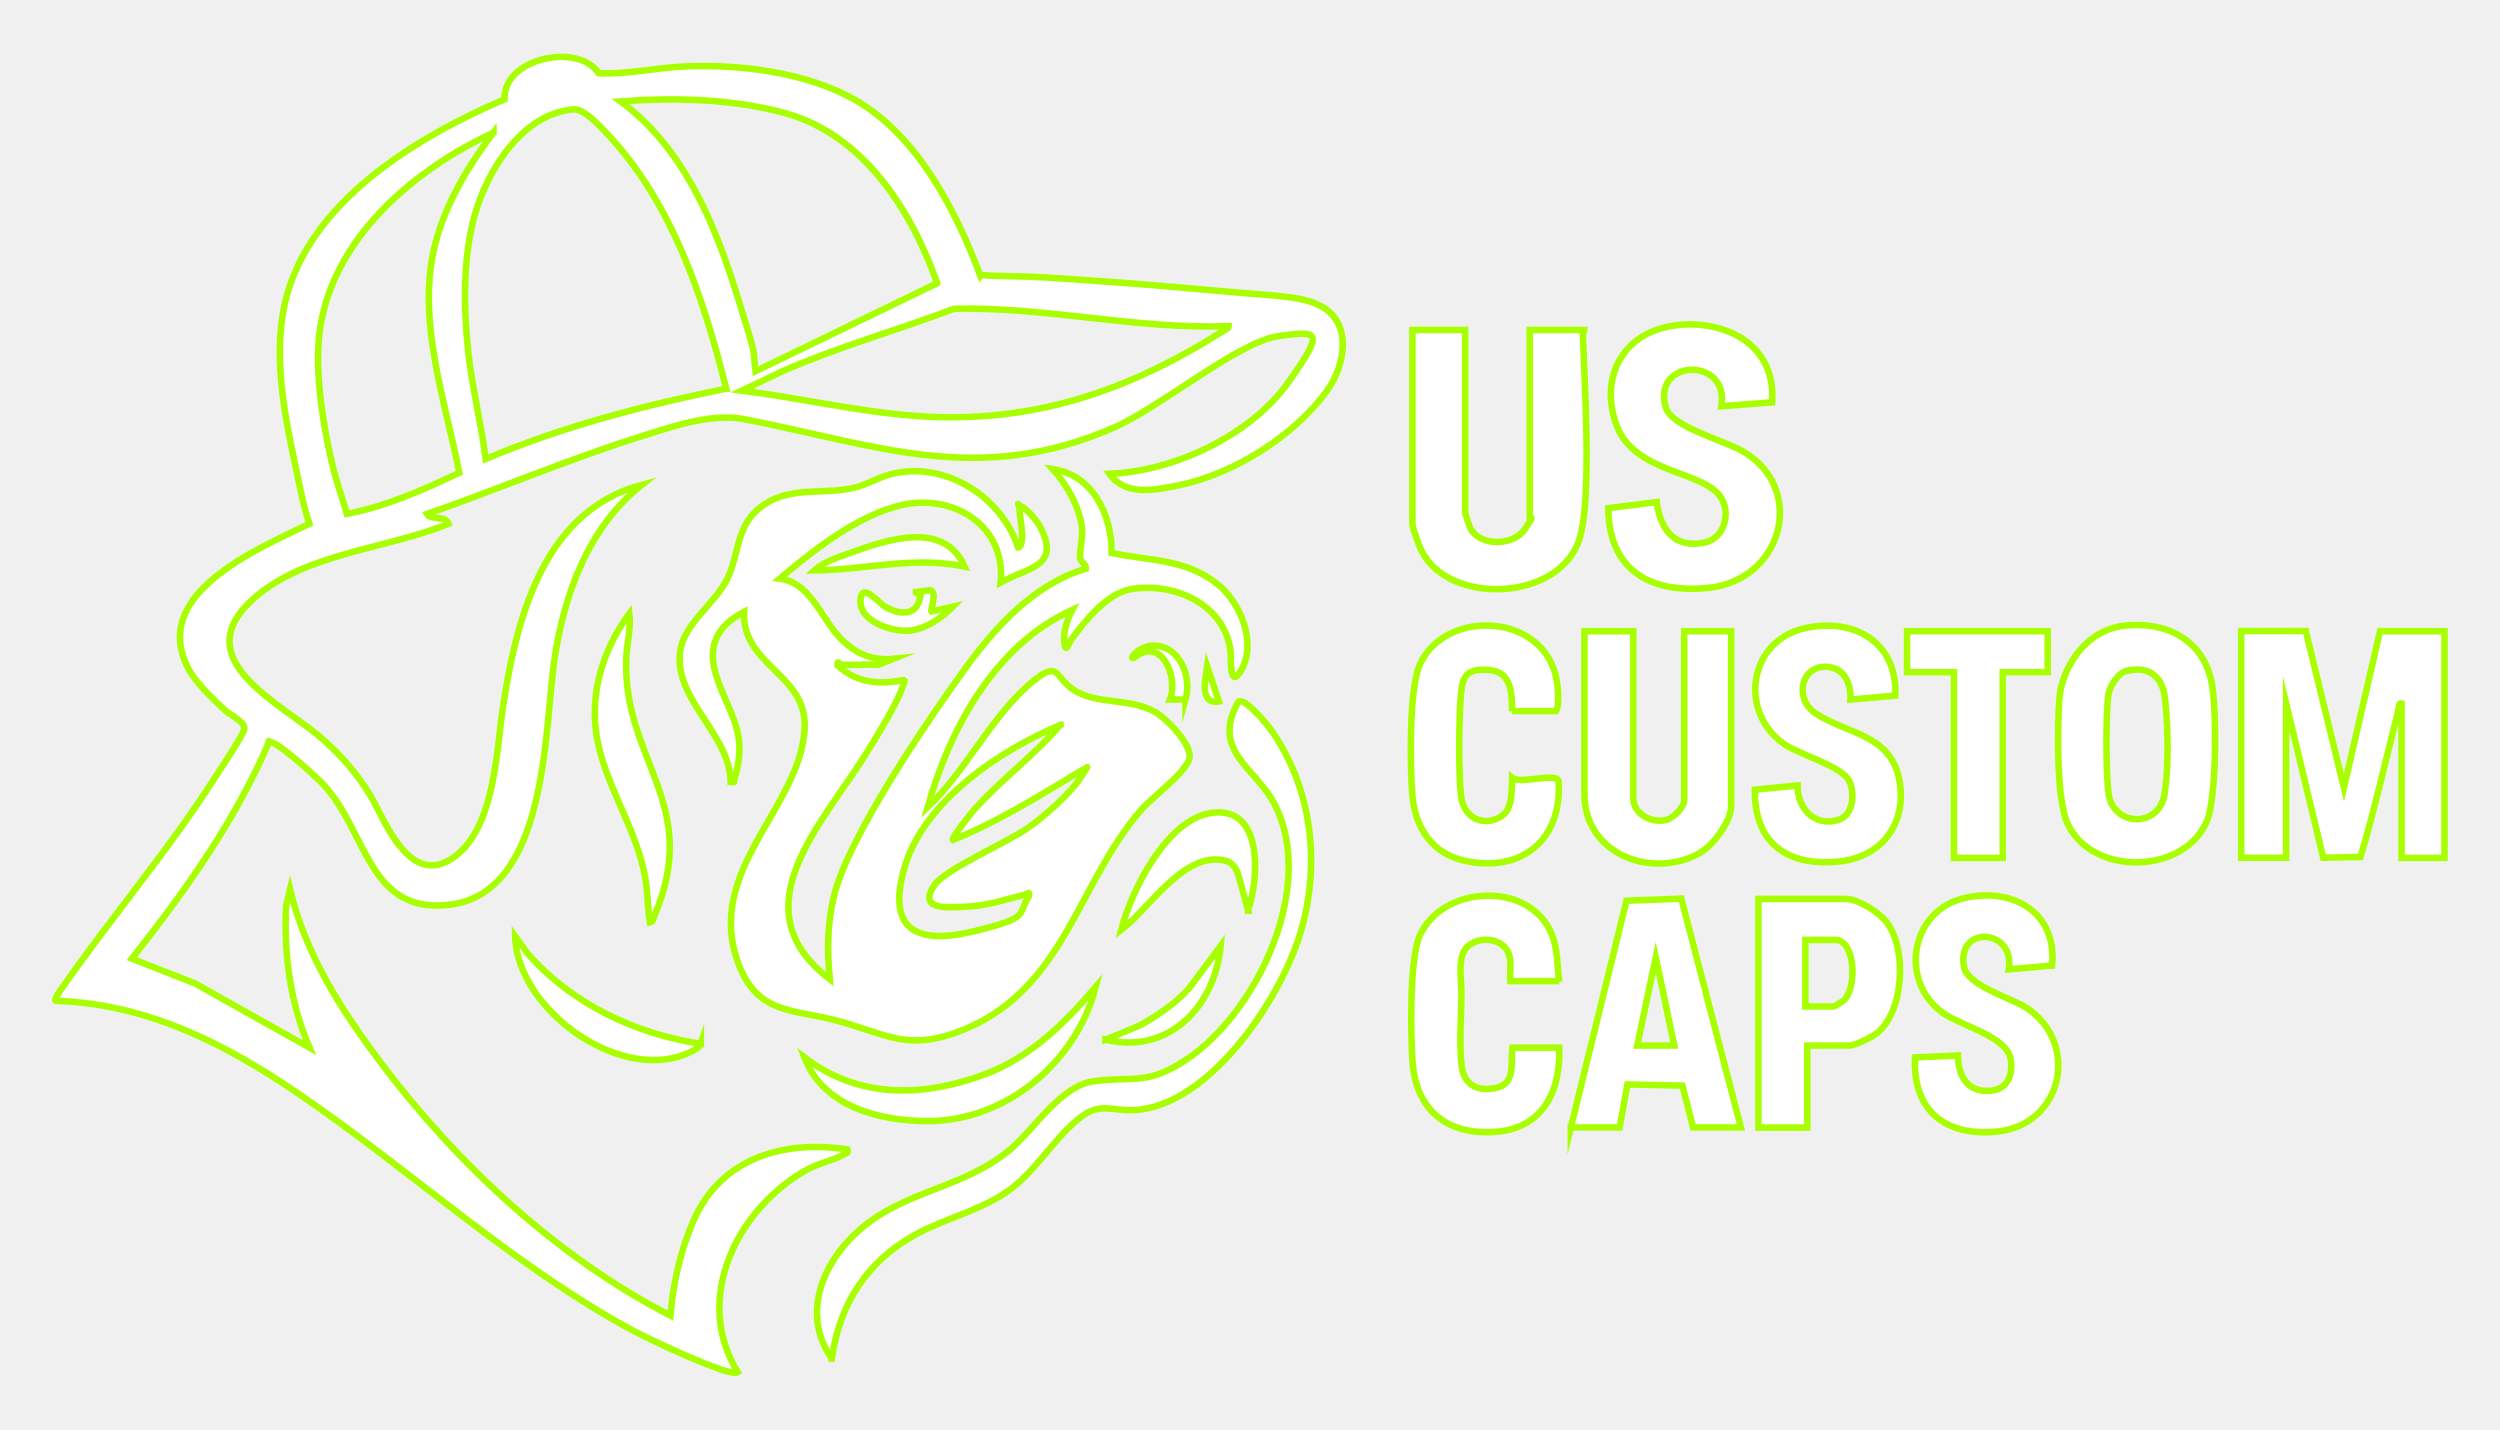
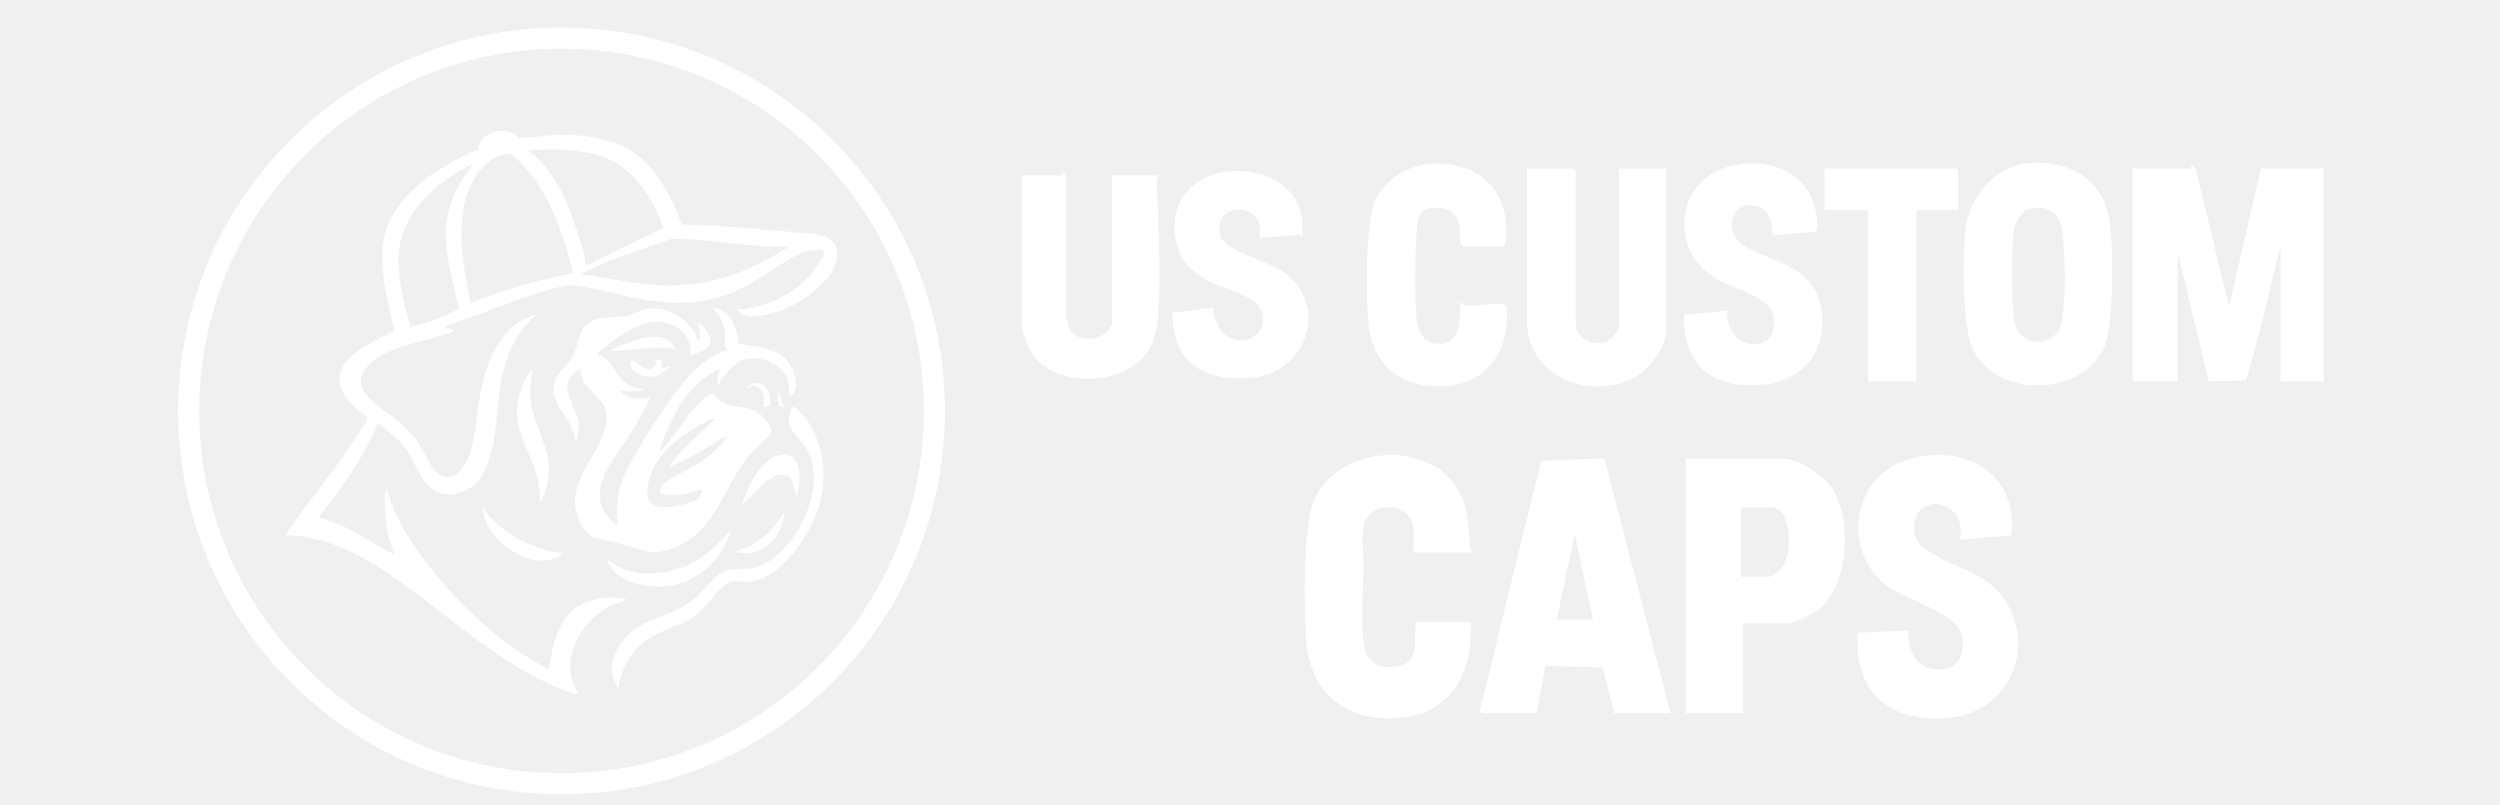
- <svg xmlns="http://www.w3.org/2000/svg" id="Layer_1" version="1.1" viewBox="0 0 1536 878.1">
+ <svg xmlns="http://www.w3.org/2000/svg" id="Layer_1" version="1.1" viewBox="0 0 2727.8 878.1">
  <defs>
    <style>
-       .st0 {
+       .st0, .st1 {
        fill: #fff;
-         stroke: #a8ff00;
+       }
+ 
+       .st2 {
+         fill: none;
+         stroke-width: 23px;
+       }
+ 
+       .st2, .st1 {
+         stroke: #fff;
        stroke-miterlimit: 10;
+       }
+ 
+       .st1 {
        stroke-width: 4px;
      }
    </style>
  </defs>
-   <path class="st0" d="M602.5,169c12.8.9,26.1.6,38.9,1.4,35.9,2.2,72.3,5.1,108.1,8.4s49.3,2.8,61.7,9.1c20.1,10.3,15.3,36.6,4.2,52-20.1,28.1-58,51.7-91.8,58.4-14.6,2.9-32,6.6-42-7.2,39.4-1.4,86.7-23.5,109.8-56s18.7-31.9-5.8-28.6-72.6,43.7-101.2,56.2c-83.5,36.5-145.6,10.6-227.4-5.2-20.3-3.9-45,4.9-64.6,11.1-43.8,13.8-86.6,32.1-130,47.2,2.6,4.2,11,.5,13.2,6-37.7,15.5-88,17.9-119.5,45.7-42.9,37.9,16.9,64.4,42,86.5,12,10.6,21.4,21.4,29.7,35.2s23.8,57.4,51.3,37.3c25.5-18.6,25.8-66.3,30.3-94.6,8.5-53.9,25.2-118.1,85.1-134.1-32.8,25.7-48,67.3-53.9,107.7-6.2,42.7-3.8,143.3-64.6,150.4-49.5,5.8-50.2-44.1-76.7-73.2-5.2-5.7-24.4-22.9-30.7-25.8s-2.2-.9-3.5-.6c-20.8,48.5-51.6,91.5-84.1,132.7l38.8,15.2,70.4,39.5c-11.9-27.4-15.9-57.3-14.4-87.1l2.4-10.2c9.5,40,31.6,74.4,56,106.8,46.8,62.1,108.3,119.4,177.7,155.1,1.7-20,6.3-40.5,14.4-58.8,17-38.1,55.1-49.2,94.3-43.3.6,2.8-.3,1.9-1.5,2.7-5.7,3.6-15.8,5.7-22.9,9.5-42.9,23.7-71,79.2-42.9,124.7-4.8,3.5-55.3-20.8-63.3-25-73.1-39.2-137.1-98.6-205.4-145.3-45.5-31.2-93.9-56.1-150.5-57.9-1.1-.9,3.4-7,4.3-8.3,31.2-44.7,66.2-85.3,95.9-132.3,3.2-5,14.8-22.2,15.8-26.3s-8.6-8.7-11.6-11.4c-7.3-6.8-18-16.8-22.6-25.5-24.6-46.3,42.3-73.7,74.2-89.3-2.4-6.9-4.1-14.2-5.6-21.4-7.7-36.6-17.8-77.3-9.4-114.3,14.1-61.9,80.8-101.9,134.9-125.1-1.1-24.9,44.8-35.4,57.9-16,17.6.8,35.7-3.5,53.4-4.2,33.7-1.4,73.8,3.6,103.6,20.3,38.6,21.7,62.4,68.1,77.4,108.2l.2-.3ZM575.8,173.9c-15.7-44.3-45-90.9-93.1-104.3-32-8.9-68.5-9.8-101.4-7.3,38.3,28.2,57.4,73.9,71.2,118s9.6,31.8,11.7,47.8l111.6-54.1h0ZM446.2,238.8c-14-56-33.3-114.7-73.9-157.4-4.5-4.7-13.6-14.7-20.1-14.2-31.6,2.8-53,37.7-60.7,65.6-7.1,25.8-6.7,56-3.9,82.5,2.3,22.3,8,44.4,10.8,66.7,47.4-20,97.3-33,147.7-43.2h.1ZM303.2,81.5c-49.4,22.9-99.9,65.8-106.9,123.1-2.6,21.5,1,47.8,5.3,69.1,4.3,21.3,7.6,28,11.5,42,24.2-4.5,47-14.8,69.1-25.2-8.8-45.2-26.7-94.9-14.7-140.9,6.5-24.9,20.3-47.9,35.7-68.2h0ZM754.9,200.4c-56.6,2.1-112.1-12-168.7-10.7-34.8,13.2-70.7,23.2-104.8,38.1l-25.6,12.2c35.9,4.5,71.4,13,107.5,15.6,70.7,5.1,129.8-15.2,188.8-52.6,1.1-.7,2.7-1.1,2.8-2.6Z" />
-   <path class="st0" d="M516.4,408.2c-.6,0-2.1-3.1-1.8.6,11.4,10.5,24.5,12,39.3,9.2,1.6-.3,2.2-.3,1.6,1.6-4,12.4-16,31.5-23.1,43-25.9,42.3-79.9,95.4-22.6,139-1.6-18-1.6-34.2,2.8-51.9,9-36,57.9-108.1,81.1-139.9,18.5-25.4,42.5-51.3,73.5-60.4.2-3.1-3-3.5-3.6-6.6s1.7-11.9,1.2-18c-1.1-12.6-9.6-27.5-18-36.6,24.8,3.6,36.4,28.4,36.2,51.5,23.2,5,45.7,3.5,65.3,19.4,14,11.3,24,36,14.3,52.7-7.5,13-6.2-8.2-6.5-11.3-3.4-28.9-33.6-42.6-60.3-38.7-15.6,2.3-29.2,19.7-38,31.7-.7.9-3,8.2-3.8,2.2-1-7.4,1.5-14.6,4.8-21-47.8,21.8-75.1,72.9-88.9,121.3,23.9-22.4,40-57.7,65.5-78,15.2-12.1,12.5-2.4,23.5,5.3,14.8,10.4,35.4,4.8,51.5,14.6,6.9,4.2,21.4,19.2,20.5,27.4s-23.3,24.9-29.4,31.9c-39.2,44.5-47.2,109.7-108.7,135.1-34.4,14.2-46.4,3.6-77.8-5-27.5-7.5-49.7-3.6-61.5-35.8-20.9-56.8,38.7-95.6,40.9-144.2,1.5-33.3-38.8-38.4-37.2-71.4-17.5,9.1-23.2,22.1-16.5,41.2,8.2,23.4,18.9,33.3,10.6,61.6-.5,1.8.7,2.1-2.4,1.8-.3-29.3-34.5-50.3-31.1-79.7,2-17.6,21.4-29.4,29.1-45.3,7.3-15.1,5.3-31.5,19.4-43.1,18-14.7,39-7.9,59.2-12.9,7.6-1.9,14.4-6.3,21.9-8.2,33.1-8.3,67.7,13.5,78.1,45,2,0,2.3-4,2.4-5.4.4-5.9-1.1-11.8-1.5-17.7s-2.2-3.1.9-2.1,9.7,8.6,11.7,12.4c13,24.9-7.3,24.9-24.2,34.4,3.4-34.7-28.6-54.6-60.3-47.7-27,5.9-54.8,27.9-75.4,45.3,18.3,2.3,25,23.2,36.1,35.4,8.9,9.9,19.9,15.3,33.6,13.9l-9,3.6c-7.6-.3-15.2.3-22.8,0l-.6-.2ZM651.6,445.4c-37.3,15.6-83.8,46.6-95.8,87.4-11.4,39,7.8,47.9,42.9,39.3s25.8-9.7,33.6-21.7c.2-3.1-.5-1.3-2.1-.9-12.1,3.1-22.9,6.8-35.7,7.5s-30.9,2.3-20.4-13.2c6.6-9.7,44.5-26.1,57.4-35.1,10.2-7.2,26.6-21.4,33-31.8s2.6-3.1.8-4c-25.9,15.5-51.8,31.9-79.9,43.2-1.1-1.1,11-16.2,12.6-18,16.3-18.6,37.4-33.8,53.5-52.8h.1Z" />
-   <path class="st0" d="M1416.7,387.8l23.4,96.1,22.2-96.1h39.6v139.3h-26.4v-94.9c-1.9-.3-1.4,2.2-1.8,3.6-7.7,30.2-14.5,60.9-23.4,90.7l-22.9.5-22.8-94.9v94.9h-27.6v-139.3h39.7Z" />
-   <path class="st0" d="M900.2,202.8v112.3c0,.5,2.5,8,3,9,5.6,11.9,26.5,11.5,33.6,1.1s3.1-6.1,3.1-6.6v-115.9h33.6c0,1-1,1.8-1,3,1,28.8,5.7,101-2.1,125.5-12.1,38.2-80,41.2-97.1,7.1-1.3-2.5-5.5-14.1-5.5-16.1v-119.5h32.4Z" />
-   <path class="st0" d="M1088.8,247.2l-31.2,2.4c5.1-30.9-43.3-29.2-34,1,3.7,11.9,36.2,20.1,47.6,26.9,38.8,22.9,24.4,79.6-22.6,83.8-35.4,3.2-60.1-11.4-60.5-49.1l29.8-3.7c2.1,16.5,10.8,28.7,29.2,24.9,11.9-2.4,16.4-17,10.7-27-9.9-17.5-53.8-14.8-64.8-45.7-9.7-27.1,2.3-53.4,30.9-59.8s67.7,6.3,64.9,46.3h0Z" />
-   <path class="st0" d="M511,834.6c-18.9-26.9-5.7-58.9,16.8-78.7,28.7-25.2,65-25.6,93.7-50.4,14.7-12.7,30.5-38.9,51.2-41.3,24.7-3,32.2,2.5,55.6-12.8,44.2-28.9,81-107.4,54.6-157.7-11.7-22.2-39.1-32.4-22-62.6,3.9-2.7,17.3,13.6,19.7,16.9,25.7,36.1,31,83,18.4,125.1-12,40.1-54,103.6-99.1,108.7-17,1.9-23.2-6.2-38.1,6.3-15.7,13.2-26,32.4-43.4,44.3-17.2,11.7-37.7,16.2-55.7,26-29.8,16.3-47,42.6-51.6,76.3h-.1Z" />
-   <path class="st0" d="M1304.7,384.5c25.4-3.1,48.5,8,54,34.2,3.4,15.9,3.3,71.2-2.7,85.6-13.9,33.2-70.6,34.3-85.7,1.7-6.9-15-6.3-59.2-5-76.8s15-41.7,39.4-44.7h0ZM1307,412c-5.6,1.3-10.8,9.5-11.6,14.9-1.7,12.3-1.5,47.3,0,60,2.3,21.2,31.3,22.2,34.5.9s1.6-46,.3-58.5c-1.4-13.3-9.5-20.3-23.2-17.2h0Z" />
-   <path class="st0" d="M1003.5,387.8v102.7c0,9.8,11.5,15.6,20.5,13.2,4.2-1.1,10.8-7.8,10.8-12v-103.9h28.8v107.5c0,9.4-11.1,24.2-19.3,28.8-29.3,16.4-70.8.7-70.8-36v-100.3h30,0Z" />
-   <path class="st0" d="M965.1,692.8l34.2-139.4,33.7-1.3,36.6,140.6h-29.4l-6.5-25.7-33.8-.7-4.8,26.4h-30ZM1028.7,642.4l-11.4-54.1-11.4,54.1h22.8Z" />
-   <path class="st0" d="M1164.5,427.4l-27.6,2.4c.5-9-3.2-18.7-13.2-20-17-2.1-22,19.4-8.1,28.6,18.6,12.3,45.1,12.7,51,39.1,5.9,26.6-9.1,48.9-36.5,51.8-31.7,3.3-52.4-11-51.9-44.1l26.2-2.6c0,14.1,10.4,25.7,25.3,21.1,8.9-2.7,10.1-16.2,6.6-23.6-4.6-9.5-29.8-16-39.7-22.7-28.5-19.3-22.8-63.7,12.6-71.5,30-6.6,56.7,8.7,55.3,41.5h0Z" />
-   <path class="st0" d="M1260.6,593.2l-26.4,2.4c4.1-24.9-31.8-27.7-27.6-1.9,1.9,11.9,28.8,19.3,38.3,25.4,33.1,21.5,22.9,72.4-18.5,76.2-31.6,2.9-51.3-13.2-49.8-45.6l26.4-1.2c0,10.7,4.3,20.8,16.2,21.7,12.2.9,17.7-7,16.3-18.7-1.7-14.7-30.5-21.1-41.7-29.1-27.3-19.4-20.2-63.4,13.8-70.8,29.6-6.5,56.4,9.3,53.2,41.7h-.2Z" />
-   <path class="st0" d="M929,437c0-10.9-.3-24.1-13.8-25.3s-16.5,3.2-17.5,13.8c-1.4,14.2-1.7,49.9,0,63.8s14.7,19.2,25.2,11.9c6.6-4.6,5.8-16.1,6.1-23.4,5.1,4.3,26.9-3.4,28.6,2,2.4,35.9-22.4,56.7-57.5,49.1-20.5-4.4-30.8-20.7-32.4-40.9-1.4-17.4-2-64.9,4.6-79.6,15.7-35,77.4-32,84.2,10,.7,4.5,1.8,14.6-.5,18.5h-27,0Z" />
-   <path class="st0" d="M957.9,602.8h-30c-.4-4.7.7-10.1-.3-14.7-3-14.6-26.6-14-29.5,0-1.6,7.8-.2,14.3-.2,21.3,0,13.9-1.4,31.1,0,44.5,1.2,12.5,9.6,17.2,21.7,14.4s8.4-16.7,9.6-24.6h28.8c1,26.7-10.1,49.5-39,51.7-29.5,2.2-48.8-12.9-51.1-42.6-1.3-16.8-1.9-63.2,4.2-77.5,13.6-31.6,67.4-34.4,81.1-1.8,4.1,9.8,3.3,19.2,4.8,29.5v-.2Z" />
-   <path class="st0" d="M1110.4,642.4v50.4h-30v-140.5h53.5c8.1,0,21.1,8.5,25.8,15,11.9,16.3,10.2,54.6-6.8,67.7-3,2.3-13.3,7.4-16.6,7.4h-25.9ZM1109.2,618.4h17.4c.4,0,5.3-3,6-3.6,8.7-7.6,7.3-37.3-4.8-37.3h-18.6v40.8h0Z" />
-   <polygon class="st0" points="1258.1 387.8 1258.1 413 1230.5 413 1230.5 527.1 1200.5 527.1 1200.5 413 1171.7 413 1171.7 387.8 1258.1 387.8" />
-   <path class="st0" d="M399.3,566.7c-1.4-8.5-1.3-17.2-2.6-25.7-5.1-33.6-28.6-62.7-31-96.3-1.8-24.8,6.6-48.1,21-67.8,1.1,8.8-1.5,18.1-1.9,27-2.7,63.4,46.9,89.4,17.2,158.9-.6,1.5-.6,3.5-2.7,3.9h0Z" />
-   <path class="st0" d="M494.2,649.6c33.4,25.6,72.7,24.6,110.8,10.5,28-10.4,49.3-31.5,68.2-53.7-11.8,45.9-54.7,82.3-102.9,82.4-29.7,0-64.5-8.7-76.1-39.2h0Z" />
-   <path class="st0" d="M766.9,559.5l-6.4-23.1c-2-4.3-4-7-8.9-7.9-25-4.6-45.4,29.8-62.8,42.9,6.4-24.4,28.1-68.3,55.9-72,31.6-4.2,28.9,40.3,22.1,59.9v.2Z" />
-   <path class="st0" d="M430.6,641.2c-.7,2.1-2.9,3.3-4.7,4.3-42.2,22.5-108.3-24.4-109.4-70.3l7.8,10.8c27,30.7,66,49.3,106.3,55.3h0Z" />
-   <path class="st0" d="M592.7,348.1c-31.1-6.6-61.4,2.1-92.5,2.4,5.7-5.2,14.9-8.2,22.2-10.8,22.7-8.2,57.5-20.2,70.3,8.4Z" />
-   <path class="st0" d="M679.2,638.8l21.6-9c10.9-6.3,21.6-13.3,30-22.9l19.2-25.8c-3.4,36.9-31.9,67.3-70.8,57.6h0Z" />
-   <path class="st0" d="M572.3,375.7l13.2-3c-6.6,6.8-16.5,13.5-26.1,14.7-11.6,1.4-34.9-6.7-30.1-21.7,1.9-5.9,11.1,5,14.3,6.9,6.8,4.2,17.7,6.7,21-3s-2.2-2.9-1.9-5.9l8.8-1.1c4.7,1.5,0,12.1.8,13.1Z" />
-   <path class="st0" d="M728.4,429.8h-9.6c5.4-13.3-4.9-38.6-21-26.4-2.9,2.2-2.4.2-1.2-1.2,2.3-2.7,7.4-5.3,11-5.5,17-.9,24.9,18.8,20.8,33.2h0Z" />
-   <path class="st0" d="M748.9,431c-12.2,2-8.3-13.9-7.2-21.6l7.2,21.6Z" />
+   <circle class="st2" cx="612.7" cy="448.4" r="406.8" />
+   <path class="st1" d="M2394,185.9l38.3,157.4,36.3-157.4h64.9v228.1h-43.2v-155.4c-3.1-.5-2.3,3.6-2.9,5.9-12.6,49.4-23.7,99.7-38.3,148.6l-37.5.8-37.4-155.4v155.4h-45.2v-228.1h65.1v.2Z" />
+   <path class="st1" d="M1161,193.4v153.7c0,.7,3.4,10.9,4.1,12.3,7.7,16.3,36.3,15.7,46,1.5,9.7-14.2,4.3-8.4,4.3-9v-158.6h46c0,1.4-1.4,2.4-1.4,4.1,1.4,39.4,7.8,138.2-2.9,171.8-16.6,52.3-109.5,56.4-132.8,9.7-1.7-3.4-7.5-19.3-7.5-22v-163.5h44.3v.2h0Z" />
+   <path class="st1" d="M1419.1,254.1l-42.7,3.3c7-42.3-59.3-40-46.5,1.4,5.1,16.3,49.6,27.5,65.1,36.8,53.1,31.3,33.4,108.9-30.9,114.7-48.4,4.4-82.2-15.6-82.8-67.2l40.8-5.1c2.9,22.6,14.7,39.3,40,34,16.3-3.3,22.4-23.3,14.7-36.9-13.5-23.9-73.6-20.3-88.7-62.5-13.3-37.1,3.1-73.1,42.3-81.8s92.6,8.6,88.8,63.4h0Z" />
+   <path class="st1" d="M2210.6,180.5c41.6-5.1,79.5,13.1,88.4,56,5.6,26.1,5.4,116.6-4.4,140.2-22.8,54.4-115.6,56.2-140.4,2.8-11.3-24.6-10.4-97-8.2-125.8,2.2-28.8,24.6-68.3,64.5-73.2h0ZM2214.4,225.5c-9.1,2.2-17.7,15.5-19,24.4-2.8,20.1-2.4,77.5,0,98.3,3.8,34.7,51.2,36.3,56.5,1.5s2.6-75.3.5-95.8c-2.3-21.7-15.5-33.2-38-28.1h0v-.2h0Z" />
+   <path class="st1" d="M1717.3,185.9v168.2c0,16,18.8,25.5,33.6,21.7,6.9-1.8,17.7-12.8,17.7-19.7v-170.1h47.2v176c0,15.4-18.2,39.6-31.6,47.2-48,26.8-116,1.1-116-58.9v-164.3h49.1Z" />
+   <path class="st1" d="M1616.6,776.3l66.6-271.6,65.7-2.5,71.3,274h-57.3l-12.7-50.1-65.9-1.4-9.3,51.5h-58.4v.2h0ZM1740.5,678.1l-22.2-105.4-22.2,105.4h44.5,0Z" />
+   <path class="st1" d="M1981,250.8l-45.2,4c.8-14.8-5.3-30.6-21.7-32.8-27.9-3.5-36.1,31.7-13.3,46.8,30.5,20.1,73.9,20.8,83.5,64,9.7,43.6-14.9,80.1-59.8,84.8-51.9,5.4-85.8-18-85-72.2l42.9-4.2c0,23.1,17,42.1,41.4,34.6,14.6-4.4,16.6-26.5,10.8-38.7-7.5-15.5-48.8-26.2-65.1-37.2-46.7-31.6-37.4-104.3,20.6-117.1,49.1-10.8,92.8,14.2,90.6,68h.2Z" />
+   <path class="st1" d="M2192.4,582.2l-51.5,4.7c8-48.5-61.9-54-53.8-3.7,3.7,23.2,56.1,37.6,74.6,49.5,64.5,41.9,44.6,141.1-36,148.5-61.6,5.6-99.9-25.7-97-88.8l51.5-2.4c0,20.8,8.4,40.5,31.5,42.3,23.8,1.7,34.5-13.6,31.8-36.4-3.3-28.7-59.4-41.1-81.2-56.7-53.2-37.8-39.4-123.6,26.9-137.9,57.7-12.7,109.9,18.1,103.7,81.2h-.4v-.2h0Z" />
+   <path class="st1" d="M1595.3,266.5c0-17.9-.5-39.4-22.6-41.4s-27,5.3-28.6,22.6c-2.3,23.3-2.8,81.7,0,104.5s24.1,31.4,41.2,19.5c10.8-7.5,9.5-26.4,10-38.3,8.4,7.1,44.1-5.6,46.8,3.3,4,58.8-36.7,92.8-94.1,80.4-33.6-7.2-50.5-33.9-53.1-66.9-2.3-28.5-3.3-106.3,7.5-130.4,25.7-57.3,126.7-52.4,137.9,16.4,1.1,7.3,2.9,23.9-.8,30.3h-44.2v.2h0Z" />
+   <path class="st1" d="M1602.6,600.9h-58.4c-.8-9.2,1.4-19.7-.6-28.7-5.9-28.4-51.8-27.3-57.5,0-3.1,15.2-.4,27.9-.4,41.5,0,27.1-2.7,60.6,0,86.7,2.4,24.4,18.7,33.5,42.3,28,23.6-5.5,16.3-32.5,18.7-48h56.1c2,52.1-19.7,96.4-76,100.8-57.5,4.3-95.1-25.2-99.6-83-2.5-32.8-3.7-123.1,8.2-151,26.5-61.6,131.3-67,158-3.5,8,19.1,6.5,37.4,9.3,57.5v-.4h-.2,0Z" />
+   <path class="st1" d="M1899.8,678.1v98.2h-58.4v-273.7h104.3c15.8,0,41.1,16.6,50.3,29.3,23.2,31.8,19.9,106.4-13.2,131.9-5.9,4.5-25.9,14.4-32.4,14.4h-50.5ZM1897.4,631.3h33.9c.8,0,10.3-5.9,11.7-7,16.9-14.8,14.2-72.7-9.3-72.7h-36.3v79.5h0v.2h0Z" />
+   <polygon class="st1" points="2134.3 185.9 2134.3 227.1 2089.1 227.1 2089.1 414 2040 414 2040 227.1 1992.8 227.1 1992.8 185.9 2134.3 185.9" />
+   <g>
+     <path class="st0" d="M744.2,245c9.7.7,19.8.5,29.6,1.1,27.3,1.7,54.9,3.9,82.2,6.4s37.5,2.1,46.9,6.9c15.3,7.8,11.6,27.8,3.2,39.5-15.3,21.4-44.1,39.3-69.8,44.4-11.1,2.2-24.3,5-31.9-5.5,29.9-1.1,65.9-17.9,83.4-42.6s14.2-24.2-4.4-21.7c-18.6,2.5-55.2,33.2-76.9,42.7-63.5,27.7-110.7,8.1-172.8-4-15.4-3-34.2,3.7-49.1,8.4-33.3,10.5-65.8,24.4-98.8,35.9,2,3.2,8.4.4,10,4.6-28.7,11.8-66.9,13.6-90.8,34.7-32.6,28.8,12.8,48.9,31.9,65.7,9.1,8.1,16.3,16.3,22.6,26.8s18.1,43.6,39,28.3c19.4-14.1,19.6-50.4,23-71.9,6.5-41,19.2-89.8,64.7-101.9-24.9,19.5-36.5,51.1-41,81.8-4.7,32.5-2.9,108.9-49.1,114.3-37.6,4.4-38.2-33.5-58.3-55.6-4-4.3-18.5-17.4-23.3-19.6s-1.7-.7-2.7-.5c-15.8,36.9-39.2,69.5-63.9,100.8l29.5,11.6,53.5,30c-9-20.8-12.1-43.5-10.9-66.2l1.8-7.8c7.2,30.4,24,56.5,42.6,81.2,35.6,47.2,82.3,90.7,135,117.9,1.3-15.2,4.8-30.8,10.9-44.7,12.9-29,41.9-37.4,71.7-32.9.5,2.1-.2,1.4-1.1,2.1-4.3,2.7-12,4.3-17.4,7.2-32.6,18-54,60.2-32.6,94.8-3.6,2.7-42-15.8-48.1-19-55.6-29.8-104.2-74.9-156.1-110.4-34.6-23.7-71.4-42.6-114.4-44-.8-.7,2.6-5.3,3.3-6.3,23.7-34,50.3-64.8,72.9-100.5,2.4-3.8,11.2-16.9,12-20s-6.5-6.6-8.8-8.7c-5.5-5.2-13.7-12.8-17.2-19.4-18.7-35.2,32.1-56,56.4-67.9-1.8-5.2-3.1-10.8-4.3-16.3-5.9-27.8-13.5-58.7-7.1-86.9,10.7-47,61.4-77.4,102.5-95.1-.8-18.9,34-26.9,44-12.2,13.4.6,27.1-2.7,40.6-3.2,25.6-1.1,56.1,2.7,78.7,15.4,29.3,16.5,47.4,51.8,58.8,82.2l.2-.2h0ZM723.9,248.8c-11.9-33.7-34.2-69.1-70.8-79.3-24.3-6.8-52.1-7.4-77.1-5.5,29.1,21.4,43.6,56.2,54.1,89.7s7.3,24.2,8.9,36.3l84.8-41.1h0ZM625.4,298.1c-10.6-42.6-25.3-87.2-56.2-119.6-3.4-3.6-10.3-11.2-15.3-10.8-24,2.1-40.3,28.7-46.1,49.9-5.4,19.6-5.1,42.6-3,62.7,1.7,16.9,6.1,33.7,8.2,50.7,36-15.2,73.9-25.1,112.2-32.8h0ZM516.7,178.6c-37.5,17.4-75.9,50-81.2,93.6-2,16.3.8,36.3,4,52.5,3.3,16.2,5.8,21.3,8.7,31.9,18.4-3.4,35.7-11.2,52.5-19.2-6.7-34.4-20.3-72.1-11.2-107.1,4.9-18.9,15.4-36.4,27.1-51.8h0ZM860,268.9c-43,1.6-85.2-9.1-128.2-8.1-26.4,10-53.7,17.6-79.6,29l-19.5,9.3c27.3,3.4,54.3,9.9,81.7,11.9,53.7,3.9,98.6-11.6,143.5-40,.8-.5,2.1-.8,2.1-2Z" />
+     <path class="st0" d="M678.7,426.8c-.5,0-1.6-2.4-1.4.5,8.7,8,18.6,9.1,29.9,7,1.2-.2,1.7-.2,1.2,1.2-3,9.4-12.2,23.9-17.6,32.7-19.7,32.1-60.7,72.5-17.2,105.6-1.2-13.7-1.2-26,2.1-39.4,6.8-27.4,44-82.2,61.6-106.3,14.1-19.3,32.3-39,55.9-45.9.2-2.4-2.3-2.7-2.7-5s1.3-9,.9-13.7c-.8-9.6-7.3-20.9-13.7-27.8,18.8,2.7,27.7,21.6,27.5,39.1,17.6,3.8,34.7,2.7,49.6,14.7,10.6,8.6,18.2,27.4,10.9,40.1-5.7,9.9-4.7-6.2-4.9-8.6-2.6-22-25.5-32.4-45.8-29.4-11.9,1.7-22.2,15-28.9,24.1-.5.7-2.3,6.2-2.9,1.7-.8-5.6,1.1-11.1,3.6-16-36.3,16.6-57.1,55.4-67.6,92.2,18.2-17,30.4-43.9,49.8-59.3,11.6-9.2,9.5-1.8,17.9,4,11.2,7.9,26.9,3.6,39.1,11.1,5.2,3.2,16.3,14.6,15.6,20.8s-17.7,18.9-22.3,24.2c-29.8,33.8-35.9,83.4-82.6,102.7-26.1,10.8-35.3,2.7-59.1-3.8-20.9-5.7-37.8-2.7-46.7-27.2-15.9-43.2,29.4-72.7,31.1-109.6,1.1-25.3-29.5-29.2-28.3-54.3-13.3,6.9-17.6,16.8-12.5,31.3,6.2,17.8,14.4,25.3,8.1,46.8-.4,1.4.5,1.6-1.8,1.4-.2-22.3-26.2-38.2-23.6-60.6,1.5-13.4,16.3-22.3,22.1-34.4,5.5-11.5,4-23.9,14.7-32.8,13.7-11.2,29.6-6,45-9.8,5.8-1.4,10.9-4.8,16.6-6.2,25.2-6.3,51.5,10.3,59.4,34.2,1.5,0,1.7-3,1.8-4.1.3-4.5-.8-9-1.1-13.5s-1.7-2.4.7-1.6,7.4,6.5,8.9,9.4c9.9,18.9-5.5,18.9-18.4,26.1,2.6-26.4-21.7-41.5-45.8-36.3-20.5,4.5-41.6,21.2-57.3,34.4,13.9,1.7,19,17.6,27.4,26.9,6.8,7.5,15.1,11.6,25.5,10.6l-6.8,2.7c-5.8-.2-11.6.2-17.3,0l-.5-.2h0ZM781.5,455.1c-28.3,11.9-63.7,35.4-72.8,66.4-8.7,29.6,5.9,36.4,32.6,29.9s19.6-7.4,25.5-16.5c.2-2.4-.4-1-1.6-.7-9.2,2.4-17.4,5.2-27.1,5.7-9.7.5-23.5,1.7-15.5-10,5-7.4,33.8-19.8,43.6-26.7,7.8-5.5,20.2-16.3,25.1-24.2s2-2.4.6-3c-19.7,11.8-39.4,24.2-60.7,32.8-.8-.8,8.4-12.3,9.6-13.7,12.4-14.1,28.4-25.7,40.7-40.1h0Z" />
+     <path class="st0" d="M674.6,750.9c-14.4-20.4-4.3-44.8,12.8-59.8,21.8-19.2,49.4-19.5,71.2-38.3,11.2-9.7,23.2-29.6,38.9-31.4,18.8-2.3,24.5,1.9,42.3-9.7,33.6-22,61.6-81.6,41.5-119.8-8.9-16.9-29.7-24.6-16.7-47.6,3-2.1,13.1,10.3,15,12.8,19.5,27.4,23.6,63.1,14,95.1-9.1,30.5-41,78.7-75.3,82.6-12.9,1.4-17.6-4.7-29,4.8-11.9,10-19.8,24.6-33,33.7-13.1,8.9-28.7,12.3-42.3,19.8-22.6,12.4-35.7,32.4-39.2,58h0Z" />
+     <path class="st0" d="M589.7,547.3c-1.1-6.5-1-13.1-2-19.5-3.9-25.5-21.7-47.7-23.6-73.2-1.4-18.8,5-36.6,16-51.5.8,6.7-1.1,13.8-1.4,20.5-2.1,48.2,35.6,67.9,13.1,120.8-.5,1.1-.5,2.7-2.1,3h0Z" />
+     <path class="st0" d="M661.9,610.3c25.4,19.5,55.3,18.7,84.2,8,21.3-7.9,37.5-23.9,51.8-40.8-9,34.9-41.6,62.5-78.2,62.6-22.6,0-49-6.6-57.8-29.8h0Z" />
+     <path class="st0" d="M869.1,541.8l-4.9-17.6c-1.5-3.3-3-5.3-6.8-6-19-3.5-34.5,22.6-47.7,32.6,4.9-18.5,21.4-51.9,42.5-54.7,24-3.2,22,30.6,16.8,45.5v.2h0Z" />
+     <path class="st0" d="M613.5,603.9c-.5,1.6-2.2,2.5-3.6,3.3-32.1,17.1-82.3-18.5-83.1-53.4l5.9,8.2c20.5,23.3,50.2,37.5,80.8,42h0Z" />
+     <path class="st0" d="M736.7,381.2c-23.6-5-46.7,1.6-70.3,1.8,4.3-4,11.3-6.2,16.9-8.2,17.3-6.2,43.7-15.4,53.4,6.4Z" />
+     <path class="st0" d="M802.5,602.1l16.4-6.8c8.3-4.8,16.4-10.1,22.8-17.4l14.6-19.6c-2.6,28-24.2,51.1-53.8,43.8h0Z" />
+     <path class="st0" d="M721.2,402.1l10-2.3c-5,5.2-12.5,10.3-19.8,11.2-8.8,1.1-26.5-5.1-22.9-16.5,1.4-4.5,8.4,3.8,10.9,5.2,5.2,3.2,13.5,5.1,16-2.3s-1.7-2.2-1.4-4.5l6.7-.8c3.6,1.1,0,9.2.6,10Z" />
+     <path class="st0" d="M839.8,443.2h-7.3c4.1-10.1-3.7-29.3-16-20.1-2.2,1.7-1.8.2-.9-.9,1.7-2.1,5.6-4,8.4-4.2,12.9-.7,18.9,14.3,15.8,25.2h0Z" />
+     <path class="st0" d="M855.4,444.2c-9.3,1.5-6.3-10.6-5.5-16.4l5.5,16.4Z" />
+   </g>
</svg>
